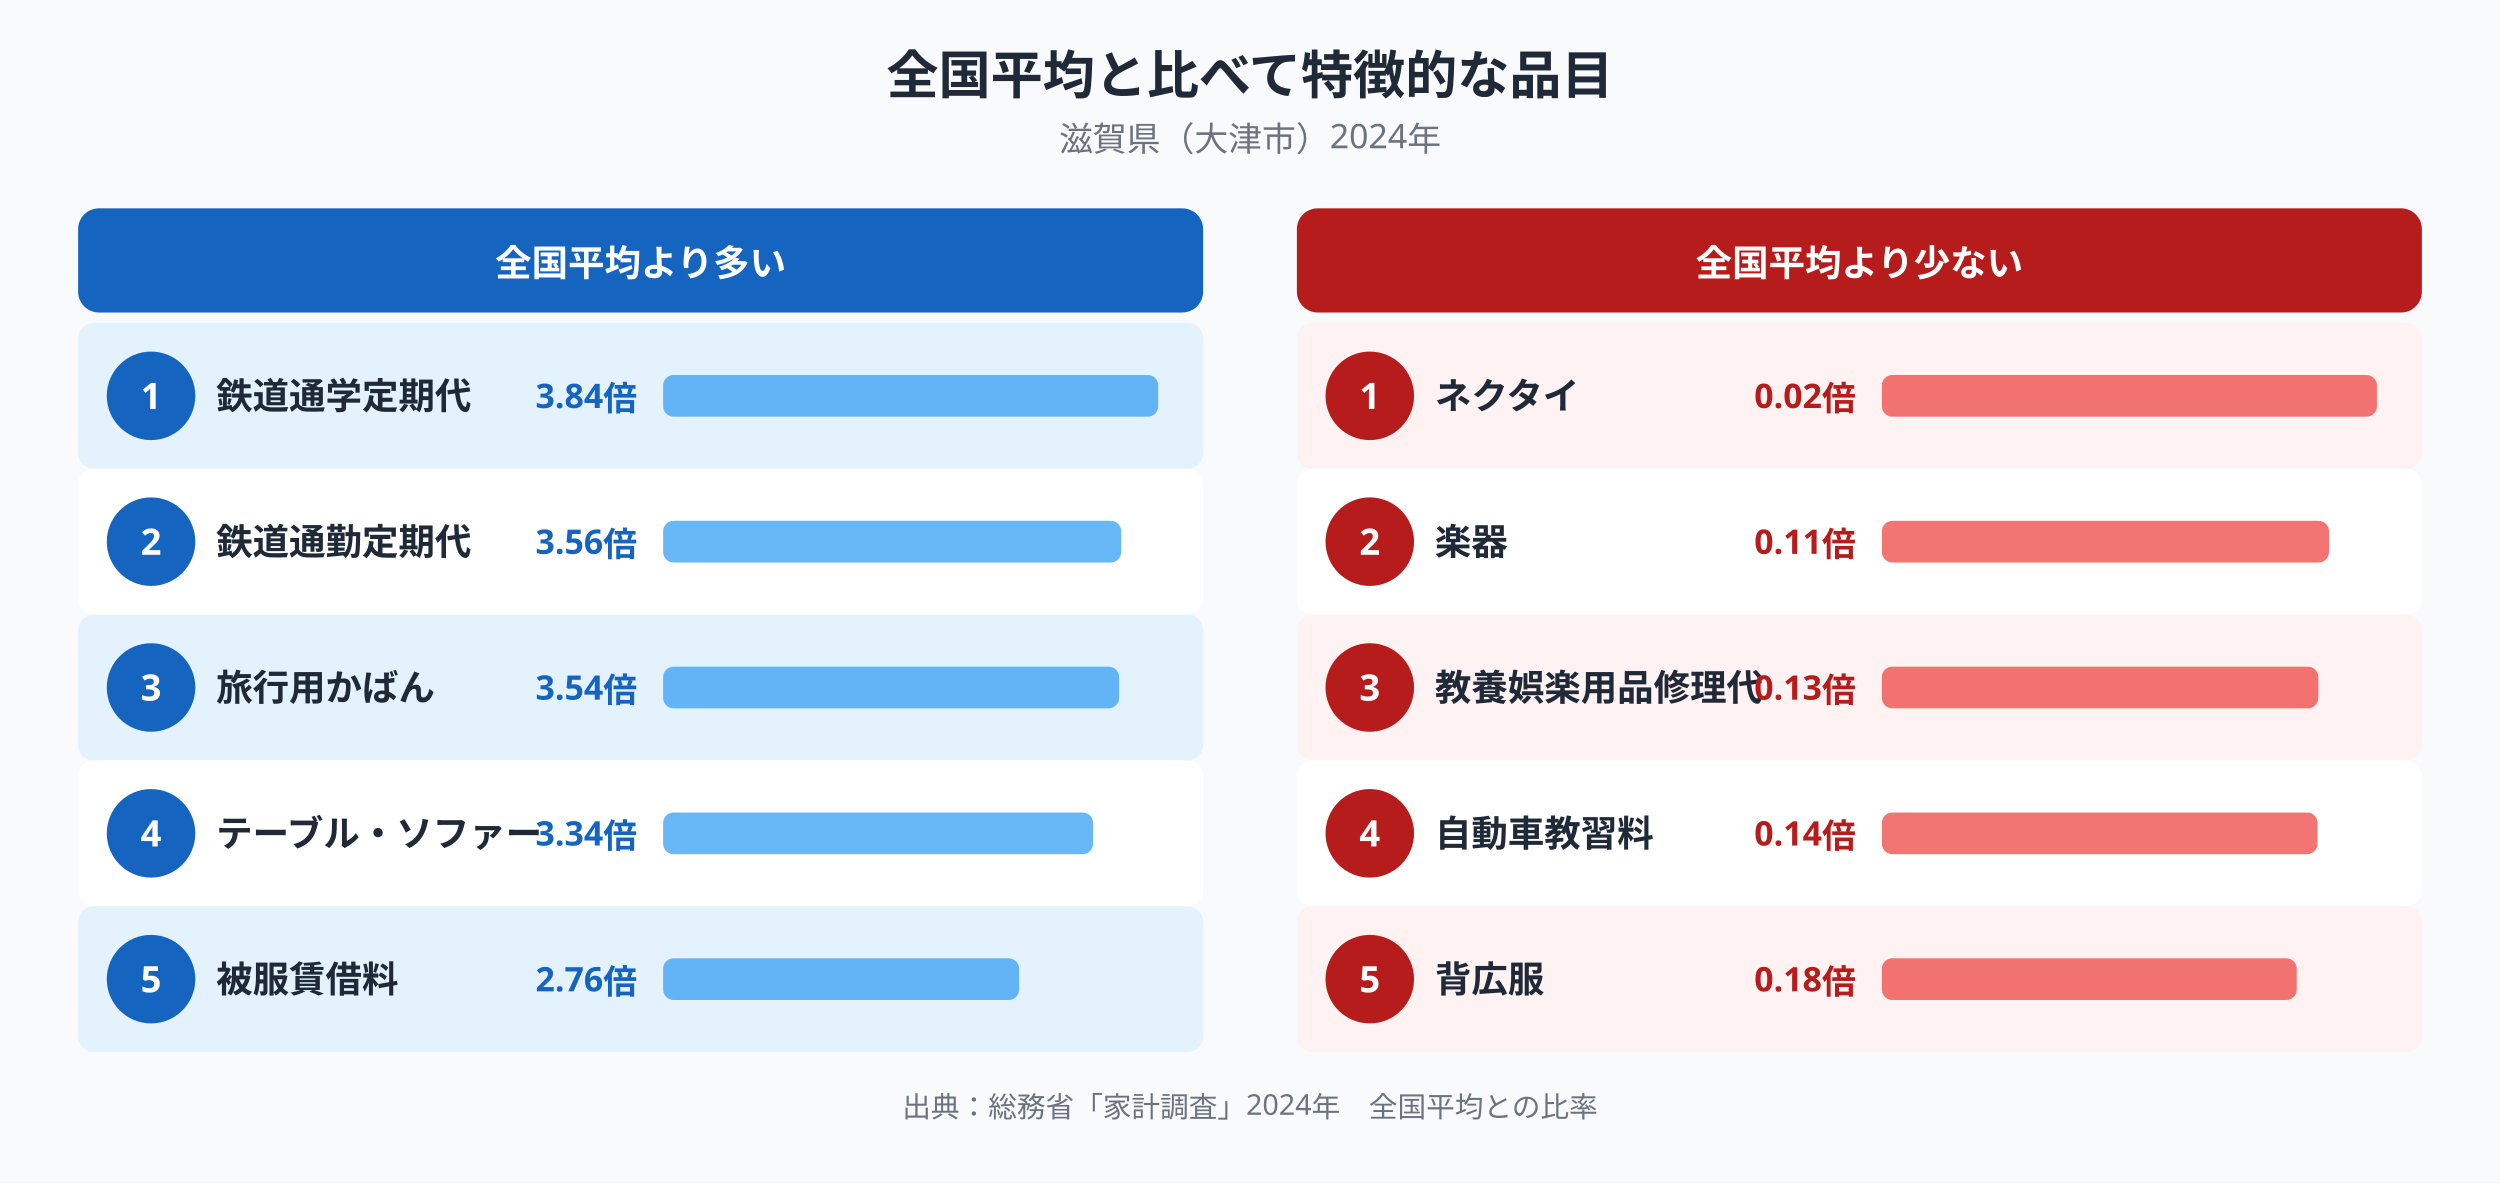
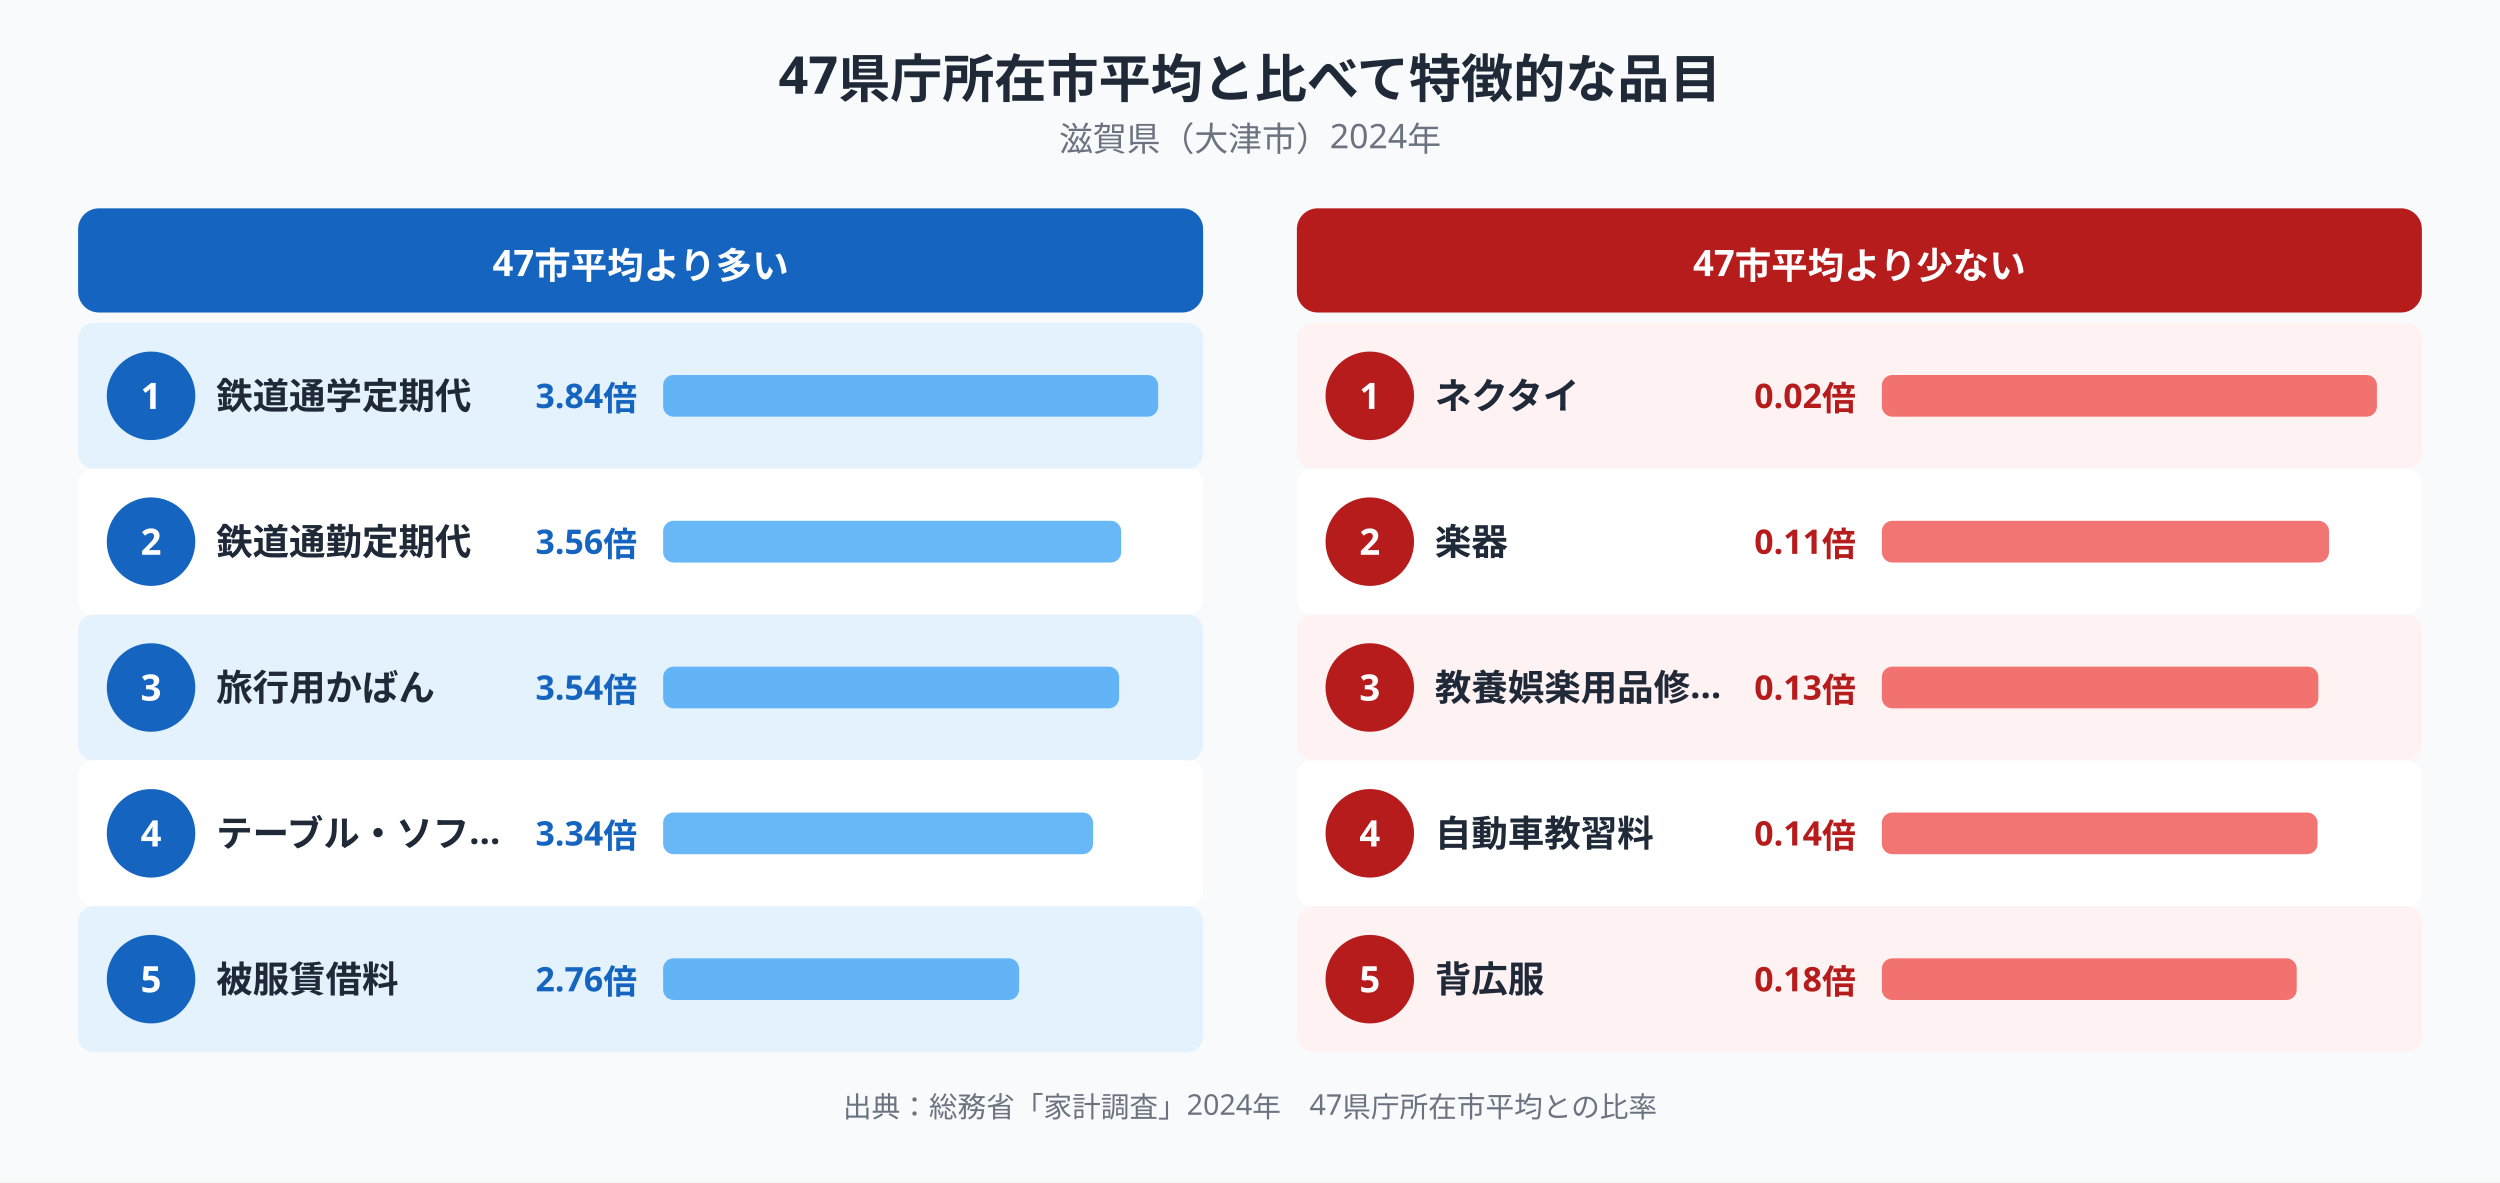
<svg xmlns="http://www.w3.org/2000/svg" width="960" height="454" viewBox="0 0 960 454" role="img" aria-label="滋賀県の特徴的な支出品目">
  <rect width="960" height="454" fill="#f9fafb" />
-   <text x="480" y="36" text-anchor="middle" font-family="'Noto Sans JP',sans-serif" font-size="20" font-weight="bold" fill="#1f2937">全国平均と比べて特徴的な品目</text>
+   <text x="480" y="36" text-anchor="middle" font-family="'Noto Sans JP',sans-serif" font-size="20" font-weight="bold" fill="#1f2937">47県庁所在市平均と比べて特徴的な品目</text>
  <text x="480" y="58" text-anchor="middle" font-family="'Noto Sans JP',sans-serif" font-size="13" fill="#6b7280">滋賀県（大津市）2024年</text>
  <rect x="30" y="80" width="432" height="40" rx="8" fill="#1565c0" />
-   <text x="246" y="106" text-anchor="middle" font-family="'Noto Sans JP', sans-serif" font-size="14" font-weight="bold" fill="#ffffff">全国平均より多い</text>
+   <text x="246" y="106" text-anchor="middle" font-family="'Noto Sans JP', sans-serif" font-size="14" font-weight="bold" fill="#ffffff">47市平均より多い</text>
  <rect x="30" y="124" width="432" height="56" rx="6" fill="#e3f2fd" />
  <circle cx="58" cy="152" r="17" fill="#1565c0" />
  <text x="58" y="157.04" text-anchor="middle" font-family="'Noto Sans JP', sans-serif" font-size="14" font-weight="bold" fill="#ffffff">1</text>
  <text x="83" y="157.04" font-family="'Noto Sans JP', sans-serif" font-size="14" font-weight="bold" fill="#1f2937">鉄道通学定期代</text>
  <text x="244.64" y="156.68" text-anchor="end" font-family="'Noto Sans JP', sans-serif" font-size="13" fill="#1565c0" font-weight="600">3.84倍</text>
  <rect x="254.64" y="144" width="190.1" height="16" rx="4" fill="#42a5f5" opacity="0.8" />
  <rect x="30" y="180" width="432" height="56" rx="6" fill="#ffffff" />
  <circle cx="58" cy="208" r="17" fill="#1565c0" />
  <text x="58" y="213.04" text-anchor="middle" font-family="'Noto Sans JP', sans-serif" font-size="14" font-weight="bold" fill="#ffffff">2</text>
  <text x="83" y="213.04" font-family="'Noto Sans JP', sans-serif" font-size="14" font-weight="bold" fill="#1f2937">鉄道通勤定期代</text>
  <text x="244.64" y="212.68" text-anchor="end" font-family="'Noto Sans JP', sans-serif" font-size="13" fill="#1565c0" font-weight="600">3.56倍</text>
  <rect x="254.64" y="200" width="175.9" height="16" rx="4" fill="#42a5f5" opacity="0.8" />
  <rect x="30" y="236" width="432" height="56" rx="6" fill="#e3f2fd" />
  <circle cx="58" cy="264" r="17" fill="#1565c0" />
  <text x="58" y="269.04" text-anchor="middle" font-family="'Noto Sans JP', sans-serif" font-size="14" font-weight="bold" fill="#ffffff">3</text>
  <text x="83" y="269.04" font-family="'Noto Sans JP', sans-serif" font-size="14" font-weight="bold" fill="#1f2937">旅行用かばん</text>
  <text x="244.64" y="268.68" text-anchor="end" font-family="'Noto Sans JP', sans-serif" font-size="13" fill="#1565c0" font-weight="600">3.54倍</text>
  <rect x="254.64" y="256" width="175.1" height="16" rx="4" fill="#42a5f5" opacity="0.8" />
  <rect x="30" y="292" width="432" height="56" rx="6" fill="#ffffff" />
  <circle cx="58" cy="320" r="17" fill="#1565c0" />
  <text x="58" y="325.04" text-anchor="middle" font-family="'Noto Sans JP', sans-serif" font-size="14" font-weight="bold" fill="#ffffff">4</text>
-   <text x="83" y="325.04" font-family="'Noto Sans JP', sans-serif" font-size="14" font-weight="bold" fill="#1f2937">テーブル・ソファー</text>
+   <text x="83" y="325.04" font-family="'Noto Sans JP', sans-serif" font-size="14" font-weight="bold" fill="#1f2937">テーブル・ソフ…</text>
  <text x="244.64" y="324.68" text-anchor="end" font-family="'Noto Sans JP', sans-serif" font-size="13" fill="#1565c0" font-weight="600">3.34倍</text>
  <rect x="254.64" y="312" width="165.1" height="16" rx="4" fill="#42a5f5" opacity="0.8" />
  <rect x="30" y="348" width="432" height="56" rx="6" fill="#e3f2fd" />
  <circle cx="58" cy="376" r="17" fill="#1565c0" />
  <text x="58" y="381.04" text-anchor="middle" font-family="'Noto Sans JP', sans-serif" font-size="14" font-weight="bold" fill="#ffffff">5</text>
  <text x="83" y="381.04" font-family="'Noto Sans JP', sans-serif" font-size="14" font-weight="bold" fill="#1f2937">被服賃借料</text>
  <text x="244.64" y="380.68" text-anchor="end" font-family="'Noto Sans JP', sans-serif" font-size="13" fill="#1565c0" font-weight="600">2.76倍</text>
  <rect x="254.64" y="368" width="136.7" height="16" rx="4" fill="#42a5f5" opacity="0.8" />
  <rect x="498" y="80" width="432" height="40" rx="8" fill="#b71c1c" />
-   <text x="714" y="106" text-anchor="middle" font-family="'Noto Sans JP', sans-serif" font-size="14" font-weight="bold" fill="#ffffff">全国平均より少ない</text>
+   <text x="714" y="106" text-anchor="middle" font-family="'Noto Sans JP', sans-serif" font-size="14" font-weight="bold" fill="#ffffff">47市平均より少ない</text>
  <rect x="498" y="124" width="432" height="56" rx="6" fill="#fef2f2" />
  <circle cx="526" cy="152" r="17" fill="#b71c1c" />
  <text x="526" y="157.04" text-anchor="middle" font-family="'Noto Sans JP', sans-serif" font-size="14" font-weight="bold" fill="#ffffff">1</text>
  <text x="551" y="157.04" font-family="'Noto Sans JP', sans-serif" font-size="14" font-weight="bold" fill="#1f2937">ネクタイ</text>
  <text x="712.64" y="156.68" text-anchor="end" font-family="'Noto Sans JP', sans-serif" font-size="13" fill="#b71c1c" font-weight="600">0.02倍</text>
  <rect x="722.64" y="144" width="190.1" height="16" rx="4" fill="#ef5350" opacity="0.8" />
  <rect x="498" y="180" width="432" height="56" rx="6" fill="#ffffff" />
  <circle cx="526" cy="208" r="17" fill="#b71c1c" />
  <text x="526" y="213.04" text-anchor="middle" font-family="'Noto Sans JP', sans-serif" font-size="14" font-weight="bold" fill="#ffffff">2</text>
  <text x="551" y="213.04" font-family="'Noto Sans JP', sans-serif" font-size="14" font-weight="bold" fill="#1f2937">楽器</text>
  <text x="712.64" y="212.68" text-anchor="end" font-family="'Noto Sans JP', sans-serif" font-size="13" fill="#b71c1c" font-weight="600">0.11倍</text>
  <rect x="722.64" y="200" width="171.7" height="16" rx="4" fill="#ef5350" opacity="0.8" />
  <rect x="498" y="236" width="432" height="56" rx="6" fill="#fef2f2" />
  <circle cx="526" cy="264" r="17" fill="#b71c1c" />
  <text x="526" y="269.04" text-anchor="middle" font-family="'Noto Sans JP', sans-serif" font-size="14" font-weight="bold" fill="#ffffff">3</text>
-   <text x="551" y="269.04" font-family="'Noto Sans JP', sans-serif" font-size="14" font-weight="bold" fill="#1f2937">教養娯楽用品修理代</text>
+   <text x="551" y="269.04" font-family="'Noto Sans JP', sans-serif" font-size="14" font-weight="bold" fill="#1f2937">教養娯楽用品修…</text>
  <text x="712.64" y="268.68" text-anchor="end" font-family="'Noto Sans JP', sans-serif" font-size="13" fill="#b71c1c" font-weight="600">0.13倍</text>
  <rect x="722.64" y="256" width="167.6" height="16" rx="4" fill="#ef5350" opacity="0.8" />
  <rect x="498" y="292" width="432" height="56" rx="6" fill="#ffffff" />
  <circle cx="526" cy="320" r="17" fill="#b71c1c" />
  <text x="526" y="325.04" text-anchor="middle" font-family="'Noto Sans JP', sans-serif" font-size="14" font-weight="bold" fill="#ffffff">4</text>
  <text x="551" y="325.04" font-family="'Noto Sans JP', sans-serif" font-size="14" font-weight="bold" fill="#1f2937">自動車教習料</text>
  <text x="712.64" y="324.68" text-anchor="end" font-family="'Noto Sans JP', sans-serif" font-size="13" fill="#b71c1c" font-weight="600">0.14倍</text>
  <rect x="722.64" y="312" width="167.3" height="16" rx="4" fill="#ef5350" opacity="0.8" />
  <rect x="498" y="348" width="432" height="56" rx="6" fill="#fef2f2" />
  <circle cx="526" cy="376" r="17" fill="#b71c1c" />
  <text x="526" y="381.04" text-anchor="middle" font-family="'Noto Sans JP', sans-serif" font-size="14" font-weight="bold" fill="#ffffff">5</text>
  <text x="551" y="381.04" font-family="'Noto Sans JP', sans-serif" font-size="14" font-weight="bold" fill="#1f2937">背広服</text>
  <text x="712.64" y="380.68" text-anchor="end" font-family="'Noto Sans JP', sans-serif" font-size="13" fill="#b71c1c" font-weight="600">0.18倍</text>
  <rect x="722.64" y="368" width="159.3" height="16" rx="4" fill="#ef5350" opacity="0.8" />
-   <text x="480" y="429" text-anchor="middle" font-family="'Noto Sans JP',sans-serif" font-size="11" fill="#6b7280">出典：総務省「家計調査」2024年　全国平均との比率</text>
+   <text x="480" y="429" text-anchor="middle" font-family="'Noto Sans JP',sans-serif" font-size="11" fill="#6b7280">出典：総務省「家計調査」2024年　47県庁所在市平均との比率</text>
</svg>
